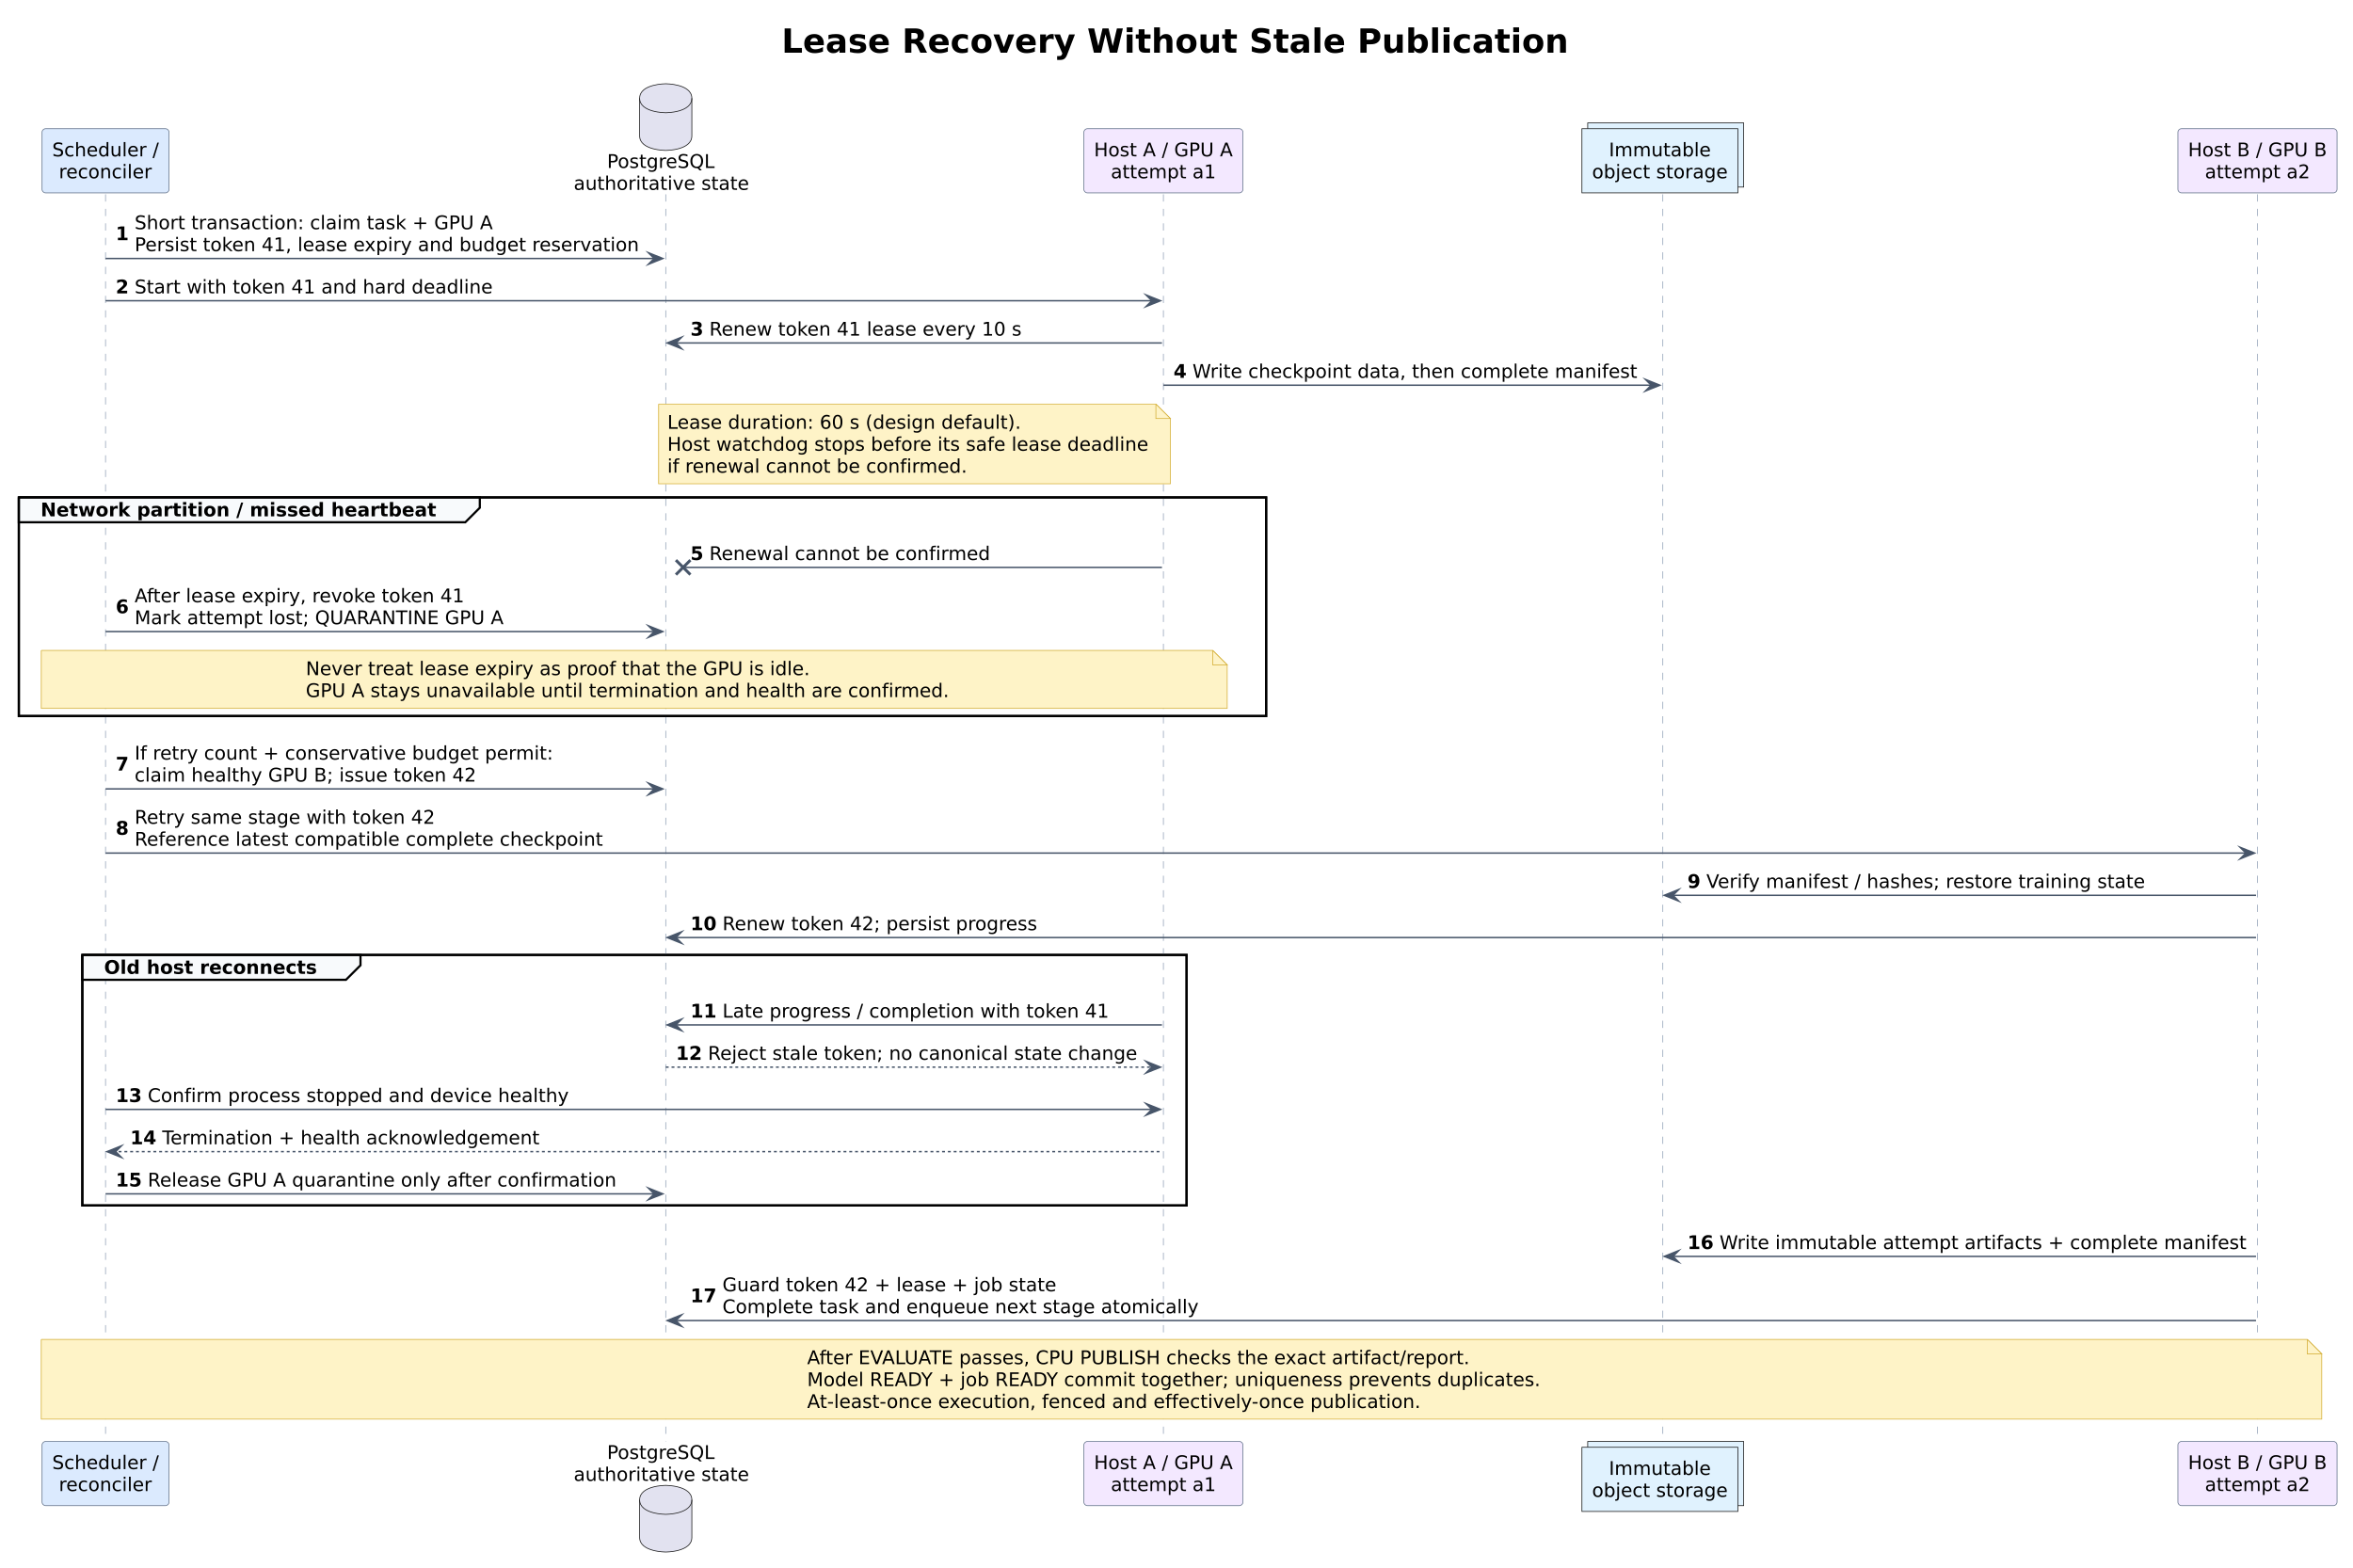
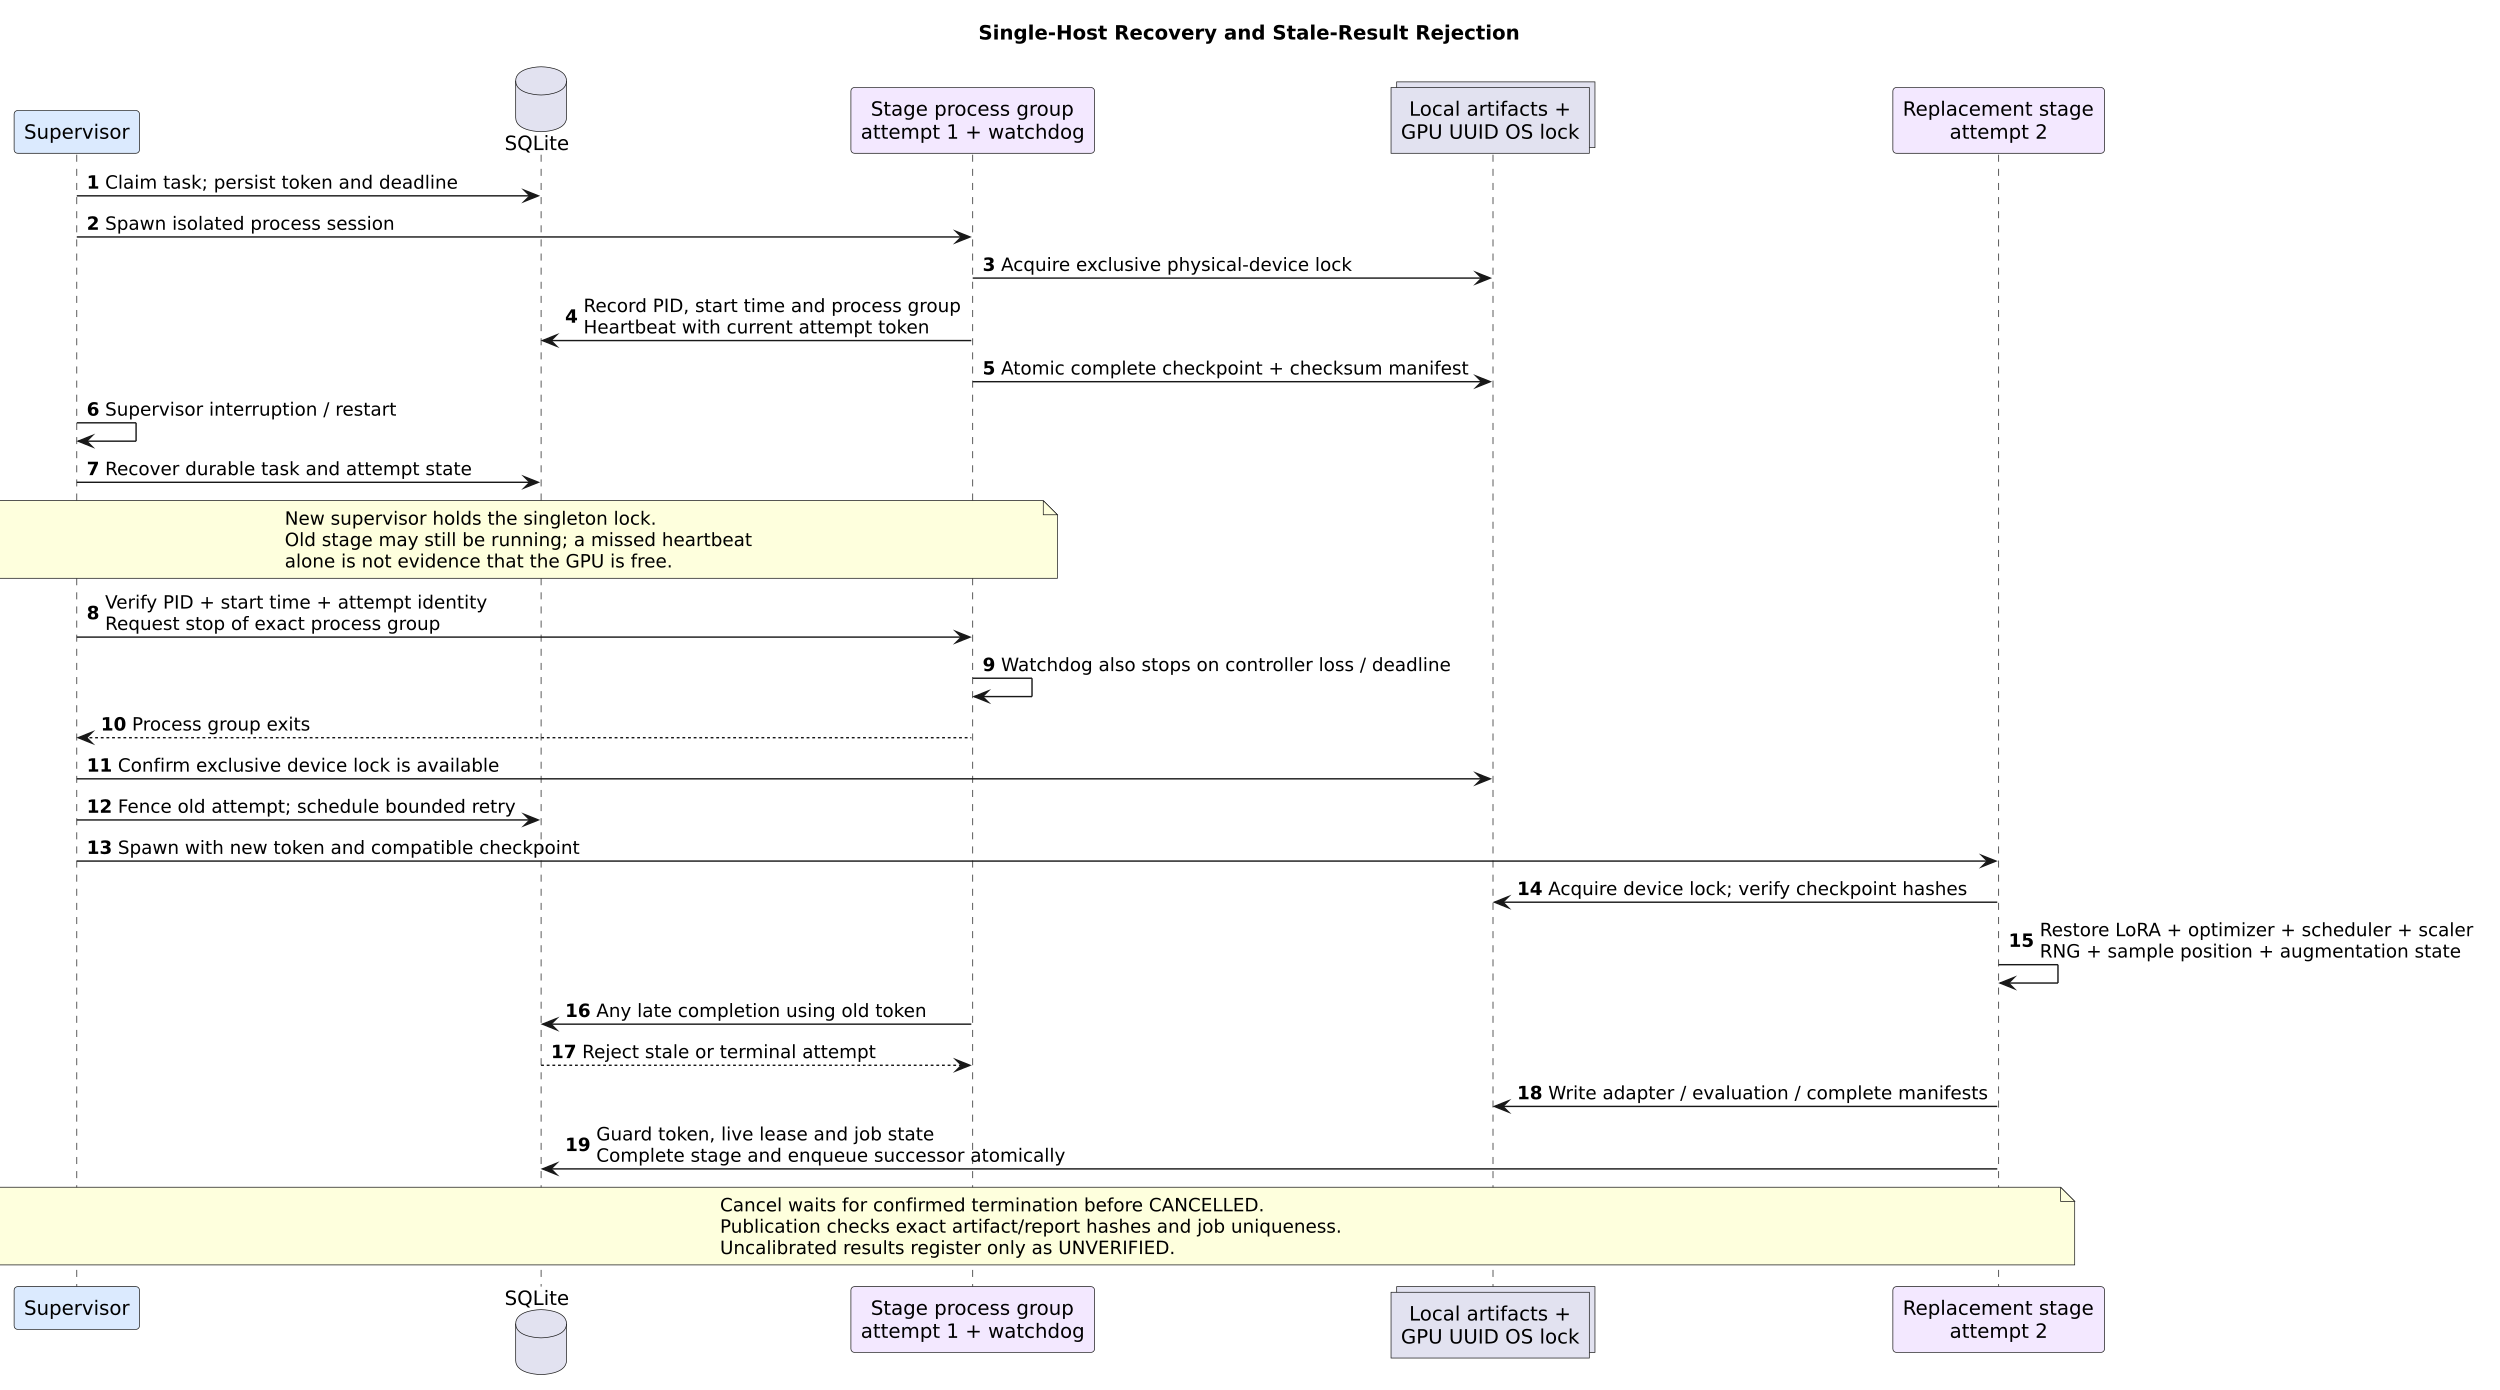
- <svg xmlns="http://www.w3.org/2000/svg" version="1.1" data-diagram-type="SEQUENCE" style="width:1623px;height:1081px;background:#FFFFFF;" width="1623px" height="1081px" viewBox="0 0 1623 1081" zoomAndPan="magnify" preserveAspectRatio="none" contentStyleType="text/css">
+ <svg xmlns="http://www.w3.org/2000/svg" version="1.1" data-diagram-type="SEQUENCE" style="width:1771px;height:984px;background:#FFFFFF;" width="1771px" height="984px" viewBox="0 0 1771 984" zoomAndPan="magnify" preserveAspectRatio="none" contentStyleType="text/css">
  <defs />
  <g font-family="sans-serif" lengthAdjust="spacing">
-     <g class="title" data-source-line="13">
-       <text x="539.106" y="36.349" fill="#000" font-size="23" textLength="542.791" font-weight="700" font-family="DejaVu Sans">Lease Recovery Without Stale Publication</text>
-     </g>
-     <rect x="13" y="343.102" width="860.329" height="150.797" fill="none" style="stroke:#000;stroke-width:1.5;" />
-     <rect x="56.797" y="658.695" width="761.67" height="172.797" fill="none" style="stroke:#000;stroke-width:1.5;" />
-     <g>
-       <rect x="69.297" y="134.039" width="8" height="860.25" fill="#000" fill-opacity="0" />
-       <line x1="72.797" y1="134.039" x2="72.797" y2="994.289" style="stroke:#94A3B8;stroke-width:0.5;stroke-dasharray:5,5;" />
+     <g class="title" data-source-line="5">
+       <text x="693.118" y="27.995" fill="#000" font-size="14" textLength="383.448" font-weight="700" font-family="DejaVu Sans">Single-Host Recovery and Stale-Result Rejection</text>
    </g>
    <g>
-       <rect x="455.705" y="134.039" width="8" height="860.25" fill="#000" fill-opacity="0" />
-       <line x1="459.205" y1="134.039" x2="459.205" y2="994.289" style="stroke:#94A3B8;stroke-width:0.5;stroke-dasharray:5,5;" />
+       <rect x="50.903" y="109.594" width="8" height="801.852" fill="#000" fill-opacity="0" />
+       <line x1="54.403" y1="109.594" x2="54.403" y2="911.445" style="stroke:#181818;stroke-width:0.5;stroke-dasharray:5,5;" />
    </g>
    <g>
-       <rect x="798.968" y="134.039" width="8" height="860.25" fill="#000" fill-opacity="0" />
-       <line x1="802.468" y1="134.039" x2="802.468" y2="994.289" style="stroke:#94A3B8;stroke-width:0.5;stroke-dasharray:5,5;" />
+       <rect x="379.807" y="109.594" width="8" height="801.852" fill="#000" fill-opacity="0" />
+       <line x1="383.307" y1="109.594" x2="383.307" y2="911.445" style="stroke:#181818;stroke-width:0.5;stroke-dasharray:5,5;" />
    </g>
    <g>
-       <rect x="1143.43" y="134.039" width="8" height="860.25" fill="#000" fill-opacity="0" />
-       <line x1="1146.93" y1="134.039" x2="1146.93" y2="994.289" style="stroke:#94A3B8;stroke-width:0.5;stroke-dasharray:5,5;" />
+       <rect x="685.581" y="109.594" width="8" height="801.852" fill="#000" fill-opacity="0" />
+       <line x1="689.081" y1="109.594" x2="689.081" y2="911.445" style="stroke:#181818;stroke-width:0.5;stroke-dasharray:5,5;" />
    </g>
    <g>
-       <rect x="1553.616" y="134.039" width="8" height="860.25" fill="#000" fill-opacity="0" />
-       <line x1="1557.116" y1="134.039" x2="1557.116" y2="994.289" style="stroke:#94A3B8;stroke-width:0.5;stroke-dasharray:5,5;" />
+       <rect x="1054.145" y="109.594" width="8" height="801.852" fill="#000" fill-opacity="0" />
+       <line x1="1057.645" y1="109.594" x2="1057.645" y2="911.445" style="stroke:#181818;stroke-width:0.5;stroke-dasharray:5,5;" />
    </g>
-     <rect x="29" y="88.773" width="87.595" height="44.266" fill="#DBEAFE" style="stroke:#64748B;stroke-width:0.5;" rx="2.5" ry="2.5" />
-     <text x="36" y="107.84" fill="#000" font-size="13" textLength="73.595" font-family="DejaVu Sans">Scheduler /</text>
-     <text x="40.599" y="122.973" fill="#000" font-size="13" textLength="64.397" font-family="DejaVu Sans">reconciler</text>
-     <text x="418.713" y="115.84" fill="#000" font-size="13" textLength="74.985" font-family="DejaVu Sans">PostgreSQL</text>
-     <text x="395.715" y="130.973" fill="#000" font-size="13" textLength="120.98" font-family="DejaVu Sans">authoritative state</text>
-     <path d="M441.205,67.773 C441.205,57.773 459.205,57.773 459.205,57.773 C459.205,57.773 477.205,57.773 477.205,67.773 L477.205,93.773 C477.205,103.773 459.205,103.773 459.205,103.773 C459.205,103.773 441.205,103.773 441.205,93.773 L441.205,67.773" style="stroke:#181818;stroke-width:0.5;" fill="#E2E2F0" />
-     <path d="M441.205,67.773 C441.205,77.773 459.205,77.773 459.205,77.773 C459.205,77.773 477.205,77.773 477.205,67.773" style="stroke:#181818;stroke-width:0.5;" fill="none" />
-     <rect x="747.606" y="88.773" width="109.723" height="44.266" fill="#F3E8FF" style="stroke:#64748B;stroke-width:0.5;" rx="2.5" ry="2.5" />
-     <text x="754.606" y="107.84" fill="#000" font-size="13" textLength="95.723" font-family="DejaVu Sans">Host A / GPU A</text>
-     <text x="766.197" y="122.973" fill="#000" font-size="13" textLength="72.541" font-family="DejaVu Sans">attempt a1</text>
-     <rect x="1095.142" y="84.773" width="107.577" height="44.266" fill="#E0F2FE" style="stroke:#181818;stroke-width:0.5;" />
-     <rect x="1091.142" y="88.773" width="107.577" height="44.266" fill="#E0F2FE" style="stroke:#181818;stroke-width:0.5;" />
-     <text x="1109.767" y="107.84" fill="#000" font-size="13" textLength="70.326" font-family="DejaVu Sans">Immutable</text>
-     <text x="1098.142" y="122.973" fill="#000" font-size="13" textLength="93.577" font-family="DejaVu Sans">object storage</text>
-     <rect x="1502.229" y="88.773" width="109.773" height="44.266" fill="#F3E8FF" style="stroke:#64748B;stroke-width:0.5;" rx="2.5" ry="2.5" />
-     <text x="1509.229" y="107.84" fill="#000" font-size="13" textLength="95.773" font-family="DejaVu Sans">Host B / GPU B</text>
-     <text x="1520.846" y="122.973" fill="#000" font-size="13" textLength="72.541" font-family="DejaVu Sans">attempt a2</text>
-     <rect x="29" y="994.289" width="87.595" height="44.266" fill="#DBEAFE" style="stroke:#64748B;stroke-width:0.5;" rx="2.5" ry="2.5" />
-     <text x="36" y="1013.356" fill="#000" font-size="13" textLength="73.595" font-family="DejaVu Sans">Scheduler /</text>
-     <text x="40.599" y="1028.489" fill="#000" font-size="13" textLength="64.397" font-family="DejaVu Sans">reconciler</text>
-     <text x="418.713" y="1006.356" fill="#000" font-size="13" textLength="74.985" font-family="DejaVu Sans">PostgreSQL</text>
-     <text x="395.715" y="1021.489" fill="#000" font-size="13" textLength="120.98" font-family="DejaVu Sans">authoritative state</text>
-     <path d="M441.205,1034.555 C441.205,1024.555 459.205,1024.555 459.205,1024.555 C459.205,1024.555 477.205,1024.555 477.205,1034.555 L477.205,1060.555 C477.205,1070.555 459.205,1070.555 459.205,1070.555 C459.205,1070.555 441.205,1070.555 441.205,1060.555 L441.205,1034.555" style="stroke:#181818;stroke-width:0.5;" fill="#E2E2F0" />
-     <path d="M441.205,1034.555 C441.205,1044.555 459.205,1044.555 459.205,1044.555 C459.205,1044.555 477.205,1044.555 477.205,1034.555" style="stroke:#181818;stroke-width:0.5;" fill="none" />
-     <rect x="747.606" y="994.289" width="109.723" height="44.266" fill="#F3E8FF" style="stroke:#64748B;stroke-width:0.5;" rx="2.5" ry="2.5" />
-     <text x="754.606" y="1013.356" fill="#000" font-size="13" textLength="95.723" font-family="DejaVu Sans">Host A / GPU A</text>
-     <text x="766.197" y="1028.489" fill="#000" font-size="13" textLength="72.541" font-family="DejaVu Sans">attempt a1</text>
-     <rect x="1095.142" y="994.289" width="107.577" height="44.266" fill="#E0F2FE" style="stroke:#181818;stroke-width:0.5;" />
-     <rect x="1091.142" y="998.289" width="107.577" height="44.266" fill="#E0F2FE" style="stroke:#181818;stroke-width:0.5;" />
-     <text x="1109.767" y="1017.356" fill="#000" font-size="13" textLength="70.326" font-family="DejaVu Sans">Immutable</text>
-     <text x="1098.142" y="1032.489" fill="#000" font-size="13" textLength="93.577" font-family="DejaVu Sans">object storage</text>
-     <rect x="1502.229" y="994.289" width="109.773" height="44.266" fill="#F3E8FF" style="stroke:#64748B;stroke-width:0.5;" rx="2.5" ry="2.5" />
-     <text x="1509.229" y="1013.356" fill="#000" font-size="13" textLength="95.773" font-family="DejaVu Sans">Host B / GPU B</text>
-     <text x="1520.846" y="1028.489" fill="#000" font-size="13" textLength="72.541" font-family="DejaVu Sans">attempt a2</text>
-     <polygon points="447.205,174.305,457.205,178.305,447.205,182.305,451.205,178.305" fill="#475569" style="stroke:#475569;stroke-width:1;stroke-linejoin:miter;stroke-miterlimit:10;" />
-     <line x1="72.797" y1="178.305" x2="453.205" y2="178.305" style="stroke:#475569;stroke-width:1;" />
-     <text x="79.797" y="165.672" fill="#000" font-size="13" font-weight="700" font-family="DejaVu Sans">1</text>
-     <text x="92.843" y="158.106" fill="#000" font-size="13" textLength="247.076" font-family="DejaVu Sans">Short transaction: claim task + GPU A</text>
-     <text x="92.843" y="173.239" fill="#000" font-size="13" textLength="349.362" font-family="DejaVu Sans">Persist token 41, lease expiry and budget reservation</text>
-     <polygon points="790.468,203.438,800.468,207.438,790.468,211.438,794.468,207.438" fill="#475569" style="stroke:#475569;stroke-width:1;stroke-linejoin:miter;stroke-miterlimit:10;" />
-     <line x1="72.797" y1="207.438" x2="796.468" y2="207.438" style="stroke:#475569;stroke-width:1;" />
-     <text x="79.797" y="202.372" fill="#000" font-size="13" font-weight="700" font-family="DejaVu Sans">2</text>
-     <text x="92.843" y="202.372" fill="#000" font-size="13" textLength="247.679" font-family="DejaVu Sans">Start with token 41 and hard deadline</text>
-     <polygon points="470.205,232.57,460.205,236.57,470.205,240.57,466.205,236.57" fill="#475569" style="stroke:#475569;stroke-width:1;stroke-linejoin:miter;stroke-miterlimit:10;" />
-     <line x1="464.205" y1="236.57" x2="801.468" y2="236.57" style="stroke:#475569;stroke-width:1;" />
-     <text x="476.205" y="231.504" fill="#000" font-size="13" font-weight="700" font-family="DejaVu Sans">3</text>
-     <text x="489.25" y="231.504" fill="#000" font-size="13" textLength="216.442" font-family="DejaVu Sans">Renew token 41 lease every 10 s</text>
-     <polygon points="1134.93,261.703,1144.93,265.703,1134.93,269.703,1138.93,265.703" fill="#475569" style="stroke:#475569;stroke-width:1;stroke-linejoin:miter;stroke-miterlimit:10;" />
-     <line x1="802.468" y1="265.703" x2="1140.93" y2="265.703" style="stroke:#475569;stroke-width:1;" />
-     <text x="809.468" y="260.637" fill="#000" font-size="13" font-weight="700" font-family="DejaVu Sans">4</text>
-     <text x="822.513" y="260.637" fill="#000" font-size="13" textLength="307.417" font-family="DejaVu Sans">Write checkpoint data, then complete manifest</text>
-     <path d="M454.282,278.703 L454.282,333.703 L807.282,333.703 L807.282,288.703 L797.282,278.703 L454.282,278.703" style="stroke:#D4AF37;stroke-width:0.5;" fill="#FEF3C7" />
-     <path d="M797.282,278.703 L797.282,288.703 L807.282,288.703 L797.282,278.703" style="stroke:#D4AF37;stroke-width:0.5;" fill="#FEF3C7" />
-     <text x="460.282" y="295.77" fill="#000" font-size="13" textLength="244.182" font-family="DejaVu Sans">Lease duration: 60 s (design default).</text>
-     <text x="460.282" y="310.903" fill="#000" font-size="13" textLength="332.109" font-family="DejaVu Sans">Host watchdog stops before its safe lease deadline</text>
-     <text x="460.282" y="326.036" fill="#000" font-size="13" textLength="207.321" font-family="DejaVu Sans">if renewal cannot be confirmed.</text>
-     <path d="M13,343.102 L330.956,343.102 L330.956,350.234 L320.956,360.234 L13,360.234 L13,343.102" style="stroke:#000;stroke-width:1.5;" fill="#F8FAFC" />
-     <rect x="13" y="343.102" width="860.329" height="150.797" fill="none" style="stroke:#000;stroke-width:1.5;" />
-     <text x="28" y="356.168" fill="#000" font-size="13" textLength="272.956" font-weight="700" font-family="DejaVu Sans">Network partition / missed heartbeat</text>
-     <line x1="466.205" y1="386.367" x2="476.205" y2="396.367" style="stroke:#475569;stroke-width:2;" />
-     <line x1="466.205" y1="396.367" x2="476.205" y2="386.367" style="stroke:#475569;stroke-width:2;" />
-     <line x1="471.205" y1="391.367" x2="801.468" y2="391.367" style="stroke:#475569;stroke-width:1;" />
-     <text x="476.205" y="386.301" fill="#000" font-size="13" font-weight="700" font-family="DejaVu Sans">5</text>
-     <text x="489.25" y="386.301" fill="#000" font-size="13" textLength="194.556" font-family="DejaVu Sans">Renewal cannot be confirmed</text>
-     <polygon points="447.205,431.633,457.205,435.633,447.205,439.633,451.205,435.633" fill="#475569" style="stroke:#475569;stroke-width:1;stroke-linejoin:miter;stroke-miterlimit:10;" />
-     <line x1="72.797" y1="435.633" x2="453.205" y2="435.633" style="stroke:#475569;stroke-width:1;" />
-     <text x="79.797" y="423" fill="#000" font-size="13" font-weight="700" font-family="DejaVu Sans">6</text>
-     <text x="92.843" y="415.434" fill="#000" font-size="13" textLength="229.519" font-family="DejaVu Sans">After lease expiry, revoke token 41</text>
-     <text x="92.843" y="430.567" fill="#000" font-size="13" textLength="255.03" font-family="DejaVu Sans">Mark attempt lost; QUARANTINE GPU A</text>
-     <path d="M28.468,448.633 L28.468,488.633 L846.468,488.633 L846.468,458.633 L836.468,448.633 L28.468,448.633" style="stroke:#D4AF37;stroke-width:0.5;" fill="#FEF3C7" />
-     <path d="M836.468,448.633 L836.468,458.633 L846.468,458.633 L836.468,448.633" style="stroke:#D4AF37;stroke-width:0.5;" fill="#FEF3C7" />
-     <text x="210.917" y="465.7" fill="#000" font-size="13" textLength="348.499" font-family="DejaVu Sans">Never treat lease expiry as proof that the GPU is idle.</text>
-     <text x="210.917" y="480.833" fill="#000" font-size="13" textLength="444.431" font-family="DejaVu Sans">GPU A stays unavailable until termination and health are confirmed.</text>
-     <polygon points="447.205,540.164,457.205,544.164,447.205,548.164,451.205,544.164" fill="#475569" style="stroke:#475569;stroke-width:1;stroke-linejoin:miter;stroke-miterlimit:10;" />
-     <line x1="72.797" y1="544.164" x2="453.205" y2="544.164" style="stroke:#475569;stroke-width:1;" />
-     <text x="79.797" y="531.532" fill="#000" font-size="13" font-weight="700" font-family="DejaVu Sans">7</text>
-     <text x="92.843" y="523.965" fill="#000" font-size="13" textLength="289.206" font-family="DejaVu Sans">If retry count + conservative budget permit:</text>
-     <text x="92.843" y="539.098" fill="#000" font-size="13" textLength="236.12" font-family="DejaVu Sans">claim healthy GPU B; issue token 42</text>
-     <polygon points="1545.116,584.43,1555.116,588.43,1545.116,592.43,1549.116,588.43" fill="#475569" style="stroke:#475569;stroke-width:1;stroke-linejoin:miter;stroke-miterlimit:10;" />
-     <line x1="72.797" y1="588.43" x2="1551.116" y2="588.43" style="stroke:#475569;stroke-width:1;" />
-     <text x="79.797" y="575.797" fill="#000" font-size="13" font-weight="700" font-family="DejaVu Sans">8</text>
-     <text x="92.843" y="568.231" fill="#000" font-size="13" textLength="208.254" font-family="DejaVu Sans">Retry same stage with token 42</text>
-     <text x="92.843" y="583.364" fill="#000" font-size="13" textLength="323.896" font-family="DejaVu Sans">Reference latest compatible complete checkpoint</text>
-     <polygon points="1157.93,613.563,1147.93,617.563,1157.93,621.563,1153.93,617.563" fill="#475569" style="stroke:#475569;stroke-width:1;stroke-linejoin:miter;stroke-miterlimit:10;" />
-     <line x1="1151.93" y1="617.563" x2="1556.116" y2="617.563" style="stroke:#475569;stroke-width:1;" />
-     <text x="1163.93" y="612.497" fill="#000" font-size="13" font-weight="700" font-family="DejaVu Sans">9</text>
-     <text x="1176.976" y="612.497" fill="#000" font-size="13" textLength="304.389" font-family="DejaVu Sans">Verify manifest / hashes; restore training state</text>
-     <polygon points="470.205,642.695,460.205,646.695,470.205,650.695,466.205,646.695" fill="#475569" style="stroke:#475569;stroke-width:1;stroke-linejoin:miter;stroke-miterlimit:10;" />
-     <line x1="464.205" y1="646.695" x2="1556.116" y2="646.695" style="stroke:#475569;stroke-width:1;" />
-     <text x="476.205" y="641.629" fill="#000" font-size="13" textLength="18.091" font-weight="700" font-family="DejaVu Sans">10</text>
-     <text x="498.296" y="641.629" fill="#000" font-size="13" textLength="218.708" font-family="DejaVu Sans">Renew token 42; persist progress</text>
-     <path d="M56.797,658.695 L248.65,658.695 L248.65,665.828 L238.65,675.828 L56.797,675.828 L56.797,658.695" style="stroke:#000;stroke-width:1.5;" fill="#F8FAFC" />
-     <rect x="56.797" y="658.695" width="761.67" height="172.797" fill="none" style="stroke:#000;stroke-width:1.5;" />
-     <text x="71.797" y="671.762" fill="#000" font-size="13" textLength="146.853" font-weight="700" font-family="DejaVu Sans">Old host reconnects</text>
-     <polygon points="470.205,702.961,460.205,706.961,470.205,710.961,466.205,706.961" fill="#475569" style="stroke:#475569;stroke-width:1;stroke-linejoin:miter;stroke-miterlimit:10;" />
-     <line x1="464.205" y1="706.961" x2="801.468" y2="706.961" style="stroke:#475569;stroke-width:1;" />
-     <text x="476.205" y="701.895" fill="#000" font-size="13" textLength="18.091" font-weight="700" font-family="DejaVu Sans">11</text>
-     <text x="498.296" y="701.895" fill="#000" font-size="13" textLength="267.636" font-family="DejaVu Sans">Late progress / completion with token 41</text>
-     <polygon points="790.468,732.094,800.468,736.094,790.468,740.094,794.468,736.094" fill="#475569" style="stroke:#475569;stroke-width:1;stroke-linejoin:miter;stroke-miterlimit:10;" />
-     <line x1="459.205" y1="736.094" x2="796.468" y2="736.094" style="stroke:#475569;stroke-width:1;stroke-dasharray:2,2;" />
-     <text x="466.205" y="731.028" fill="#000" font-size="13" textLength="18.091" font-weight="700" font-family="DejaVu Sans">12</text>
-     <text x="488.296" y="731.028" fill="#000" font-size="13" textLength="297.172" font-family="DejaVu Sans">Reject stale token; no canonical state change</text>
-     <polygon points="790.468,761.227,800.468,765.227,790.468,769.227,794.468,765.227" fill="#475569" style="stroke:#475569;stroke-width:1;stroke-linejoin:miter;stroke-miterlimit:10;" />
-     <line x1="72.797" y1="765.227" x2="796.468" y2="765.227" style="stroke:#475569;stroke-width:1;" />
-     <text x="79.797" y="760.161" fill="#000" font-size="13" textLength="18.091" font-weight="700" font-family="DejaVu Sans">13</text>
-     <text x="101.888" y="760.161" fill="#000" font-size="13" textLength="290.951" font-family="DejaVu Sans">Confirm process stopped and device healthy</text>
-     <polygon points="83.797,790.359,73.797,794.359,83.797,798.359,79.797,794.359" fill="#475569" style="stroke:#475569;stroke-width:1;stroke-linejoin:miter;stroke-miterlimit:10;" />
-     <line x1="77.797" y1="794.359" x2="801.468" y2="794.359" style="stroke:#475569;stroke-width:1;stroke-dasharray:2,2;" />
-     <text x="89.797" y="789.293" fill="#000" font-size="13" textLength="18.091" font-weight="700" font-family="DejaVu Sans">14</text>
-     <text x="111.888" y="789.293" fill="#000" font-size="13" textLength="262.685" font-family="DejaVu Sans">Termination + health acknowledgement</text>
-     <polygon points="447.205,819.492,457.205,823.492,447.205,827.492,451.205,823.492" fill="#475569" style="stroke:#475569;stroke-width:1;stroke-linejoin:miter;stroke-miterlimit:10;" />
-     <line x1="72.797" y1="823.492" x2="453.205" y2="823.492" style="stroke:#475569;stroke-width:1;" />
-     <text x="79.797" y="818.426" fill="#000" font-size="13" textLength="18.091" font-weight="700" font-family="DejaVu Sans">15</text>
-     <text x="101.888" y="818.426" fill="#000" font-size="13" textLength="324.333" font-family="DejaVu Sans">Release GPU A quarantine only after confirmation</text>
-     <polygon points="1157.93,862.625,1147.93,866.625,1157.93,870.625,1153.93,866.625" fill="#475569" style="stroke:#475569;stroke-width:1;stroke-linejoin:miter;stroke-miterlimit:10;" />
-     <line x1="1151.93" y1="866.625" x2="1556.116" y2="866.625" style="stroke:#475569;stroke-width:1;" />
-     <text x="1163.93" y="861.559" fill="#000" font-size="13" textLength="18.091" font-weight="700" font-family="DejaVu Sans">16</text>
-     <text x="1186.021" y="861.559" fill="#000" font-size="13" textLength="364.095" font-family="DejaVu Sans">Write immutable attempt artifacts + complete manifest</text>
-     <polygon points="470.205,906.891,460.205,910.891,470.205,914.891,466.205,910.891" fill="#475569" style="stroke:#475569;stroke-width:1;stroke-linejoin:miter;stroke-miterlimit:10;" />
-     <line x1="464.205" y1="910.891" x2="1556.116" y2="910.891" style="stroke:#475569;stroke-width:1;" />
-     <text x="476.205" y="898.258" fill="#000" font-size="13" textLength="18.091" font-weight="700" font-family="DejaVu Sans">17</text>
-     <text x="498.296" y="890.692" fill="#000" font-size="13" textLength="231.042" font-family="DejaVu Sans">Guard token 42 + lease + job state</text>
-     <text x="498.296" y="905.825" fill="#000" font-size="13" textLength="328.669" font-family="DejaVu Sans">Complete task and enqueue next stage atomically</text>
-     <path d="M28.455,923.891 L28.455,978.891 L1601.455,978.891 L1601.455,933.891 L1591.455,923.891 L28.455,923.891" style="stroke:#D4AF37;stroke-width:0.5;" fill="#FEF3C7" />
-     <path d="M1591.455,923.891 L1591.455,933.891 L1601.455,933.891 L1591.455,923.891" style="stroke:#D4AF37;stroke-width:0.5;" fill="#FEF3C7" />
-     <text x="556.731" y="940.958" fill="#000" font-size="13" textLength="460.63" font-family="DejaVu Sans">After EVALUATE passes, CPU PUBLISH checks the exact artifact/report.</text>
-     <text x="556.731" y="956.09" fill="#000" font-size="13" textLength="507.451" font-family="DejaVu Sans">Model READY + job READY commit together; uniqueness prevents duplicates.</text>
-     <text x="556.731" y="971.223" fill="#000" font-size="13" textLength="423.744" font-family="DejaVu Sans">At-least-once execution, fenced and effectively-once publication.</text>
+     <g>
+       <rect x="1412.369" y="109.594" width="8" height="801.852" fill="#000" fill-opacity="0" />
+       <line x1="1415.869" y1="109.594" x2="1415.869" y2="911.445" style="stroke:#181818;stroke-width:0.5;stroke-dasharray:5,5;" />
+     </g>
+     <rect x="10" y="78.297" width="88.806" height="30.297" fill="#DBEAFE" style="stroke:#181818;stroke-width:0.5;" rx="2.5" ry="2.5" />
+     <text x="17" y="98.292" fill="#000" font-size="14" textLength="74.806" font-family="DejaVu Sans">Supervisor</text>
+     <text x="357.458" y="106.292" fill="#000" font-size="14" textLength="45.698" font-family="DejaVu Sans">SQLite</text>
+     <path d="M365.307,57.297 C365.307,47.297 383.307,47.297 383.307,47.297 C383.307,47.297 401.307,47.297 401.307,57.297 L401.307,83.297 C401.307,93.297 383.307,93.297 383.307,93.297 C383.307,93.297 365.307,93.297 365.307,83.297 L365.307,57.297" style="stroke:#181818;stroke-width:0.5;" fill="#E2E2F0" />
+     <path d="M365.307,57.297 C365.307,67.297 383.307,67.297 383.307,67.297 C383.307,67.297 401.307,67.297 401.307,57.297" style="stroke:#181818;stroke-width:0.5;" fill="none" />
+     <rect x="602.78" y="62" width="172.601" height="46.594" fill="#F3E8FF" style="stroke:#181818;stroke-width:0.5;" rx="2.5" ry="2.5" />
+     <text x="616.866" y="81.995" fill="#000" font-size="14" textLength="144.43" font-family="DejaVu Sans">Stage process group</text>
+     <text x="609.78" y="98.292" fill="#000" font-size="14" textLength="158.601" font-family="DejaVu Sans">attempt 1 + watchdog</text>
+     <rect x="989.416" y="58" width="140.458" height="46.594" fill="#E2E2F0" style="stroke:#181818;stroke-width:0.5;" />
+     <rect x="985.416" y="62" width="140.458" height="46.594" fill="#E2E2F0" style="stroke:#181818;stroke-width:0.5;" />
+     <text x="998.213" y="81.995" fill="#000" font-size="14" textLength="114.864" font-family="DejaVu Sans">Local artifacts +</text>
+     <text x="992.416" y="98.292" fill="#000" font-size="14" textLength="126.458" font-family="DejaVu Sans">GPU UUID OS lock</text>
+     <rect x="1340.903" y="62" width="149.933" height="46.594" fill="#F3E8FF" style="stroke:#181818;stroke-width:0.5;" rx="2.5" ry="2.5" />
+     <text x="1347.903" y="81.995" fill="#000" font-size="14" textLength="135.933" font-family="DejaVu Sans">Replacement stage</text>
+     <text x="1381.098" y="98.292" fill="#000" font-size="14" textLength="69.542" font-family="DejaVu Sans">attempt 2</text>
+     <rect x="10" y="911.445" width="88.806" height="30.297" fill="#DBEAFE" style="stroke:#181818;stroke-width:0.5;" rx="2.5" ry="2.5" />
+     <text x="17" y="931.44" fill="#000" font-size="14" textLength="74.806" font-family="DejaVu Sans">Supervisor</text>
+     <text x="357.458" y="924.44" fill="#000" font-size="14" textLength="45.698" font-family="DejaVu Sans">SQLite</text>
+     <path d="M365.307,937.742 C365.307,927.742 383.307,927.742 383.307,927.742 C383.307,927.742 401.307,927.742 401.307,937.742 L401.307,963.742 C401.307,973.742 383.307,973.742 383.307,973.742 C383.307,973.742 365.307,973.742 365.307,963.742 L365.307,937.742" style="stroke:#181818;stroke-width:0.5;" fill="#E2E2F0" />
+     <path d="M365.307,937.742 C365.307,947.742 383.307,947.742 383.307,947.742 C383.307,947.742 401.307,947.742 401.307,937.742" style="stroke:#181818;stroke-width:0.5;" fill="none" />
+     <rect x="602.78" y="911.445" width="172.601" height="46.594" fill="#F3E8FF" style="stroke:#181818;stroke-width:0.5;" rx="2.5" ry="2.5" />
+     <text x="616.866" y="931.44" fill="#000" font-size="14" textLength="144.43" font-family="DejaVu Sans">Stage process group</text>
+     <text x="609.78" y="947.737" fill="#000" font-size="14" textLength="158.601" font-family="DejaVu Sans">attempt 1 + watchdog</text>
+     <rect x="989.416" y="911.445" width="140.458" height="46.594" fill="#E2E2F0" style="stroke:#181818;stroke-width:0.5;" />
+     <rect x="985.416" y="915.445" width="140.458" height="46.594" fill="#E2E2F0" style="stroke:#181818;stroke-width:0.5;" />
+     <text x="998.213" y="935.44" fill="#000" font-size="14" textLength="114.864" font-family="DejaVu Sans">Local artifacts +</text>
+     <text x="992.416" y="951.737" fill="#000" font-size="14" textLength="126.458" font-family="DejaVu Sans">GPU UUID OS lock</text>
+     <rect x="1340.903" y="911.445" width="149.933" height="46.594" fill="#F3E8FF" style="stroke:#181818;stroke-width:0.5;" rx="2.5" ry="2.5" />
+     <text x="1347.903" y="931.44" fill="#000" font-size="14" textLength="135.933" font-family="DejaVu Sans">Replacement stage</text>
+     <text x="1381.098" y="947.737" fill="#000" font-size="14" textLength="69.542" font-family="DejaVu Sans">attempt 2</text>
+     <polygon points="371.307,134.727,381.307,138.727,371.307,142.727,375.307,138.727" fill="#181818" style="stroke:#181818;stroke-width:1;stroke-linejoin:miter;stroke-miterlimit:10;" />
+     <line x1="54.403" y1="138.727" x2="377.307" y2="138.727" style="stroke:#181818;stroke-width:1;" />
+     <text x="61.403" y="133.661" fill="#000" font-size="13" font-weight="700" font-family="DejaVu Sans">1</text>
+     <text x="74.448" y="133.661" fill="#000" font-size="13" textLength="250.39" font-family="DejaVu Sans">Claim task; persist token and deadline</text>
+     <polygon points="677.081,163.859,687.081,167.859,677.081,171.859,681.081,167.859" fill="#181818" style="stroke:#181818;stroke-width:1;stroke-linejoin:miter;stroke-miterlimit:10;" />
+     <line x1="54.403" y1="167.859" x2="683.081" y2="167.859" style="stroke:#181818;stroke-width:1;" />
+     <text x="61.403" y="162.793" fill="#000" font-size="13" font-weight="700" font-family="DejaVu Sans">2</text>
+     <text x="74.448" y="162.793" fill="#000" font-size="13" textLength="205.366" font-family="DejaVu Sans">Spawn isolated process session</text>
+     <polygon points="1045.645,192.992,1055.645,196.992,1045.645,200.992,1049.645,196.992" fill="#181818" style="stroke:#181818;stroke-width:1;stroke-linejoin:miter;stroke-miterlimit:10;" />
+     <line x1="689.081" y1="196.992" x2="1051.645" y2="196.992" style="stroke:#181818;stroke-width:1;" />
+     <text x="696.081" y="191.926" fill="#000" font-size="13" font-weight="700" font-family="DejaVu Sans">3</text>
+     <text x="709.126" y="191.926" fill="#000" font-size="13" textLength="249.577" font-family="DejaVu Sans">Acquire exclusive physical-device lock</text>
+     <polygon points="394.307,237.258,384.307,241.258,394.307,245.258,390.307,241.258" fill="#181818" style="stroke:#181818;stroke-width:1;stroke-linejoin:miter;stroke-miterlimit:10;" />
+     <line x1="388.307" y1="241.258" x2="688.081" y2="241.258" style="stroke:#181818;stroke-width:1;" />
+     <text x="400.307" y="228.625" fill="#000" font-size="13" font-weight="700" font-family="DejaVu Sans">4</text>
+     <text x="413.353" y="221.059" fill="#000" font-size="13" textLength="268.728" font-family="DejaVu Sans">Record PID, start time and process group</text>
+     <text x="413.353" y="236.192" fill="#000" font-size="13" textLength="246.003" font-family="DejaVu Sans">Heartbeat with current attempt token</text>
+     <polygon points="1045.645,266.391,1055.645,270.391,1045.645,274.391,1049.645,270.391" fill="#181818" style="stroke:#181818;stroke-width:1;stroke-linejoin:miter;stroke-miterlimit:10;" />
+     <line x1="689.081" y1="270.391" x2="1051.645" y2="270.391" style="stroke:#181818;stroke-width:1;" />
+     <text x="696.081" y="265.325" fill="#000" font-size="13" font-weight="700" font-family="DejaVu Sans">5</text>
+     <text x="709.126" y="265.325" fill="#000" font-size="13" textLength="331.519" font-family="DejaVu Sans">Atomic complete checkpoint + checksum manifest</text>
+     <line x1="54.403" y1="299.523" x2="96.403" y2="299.523" style="stroke:#181818;stroke-width:1;" />
+     <line x1="96.403" y1="299.523" x2="96.403" y2="312.523" style="stroke:#181818;stroke-width:1;" />
+     <line x1="55.403" y1="312.523" x2="96.403" y2="312.523" style="stroke:#181818;stroke-width:1;" />
+     <polygon points="65.403,308.523,55.403,312.523,65.403,316.523,61.403,312.523" fill="#181818" style="stroke:#181818;stroke-width:1;stroke-linejoin:miter;stroke-miterlimit:10;" />
+     <text x="61.403" y="294.458" fill="#000" font-size="13" font-weight="700" font-family="DejaVu Sans">6</text>
+     <text x="74.448" y="294.458" fill="#000" font-size="13" textLength="206.889" font-family="DejaVu Sans">Supervisor interruption / restart</text>
+     <polygon points="371.307,337.656,381.307,341.656,371.307,345.656,375.307,341.656" fill="#181818" style="stroke:#181818;stroke-width:1;stroke-linejoin:miter;stroke-miterlimit:10;" />
+     <line x1="54.403" y1="341.656" x2="377.307" y2="341.656" style="stroke:#181818;stroke-width:1;" />
+     <text x="61.403" y="336.59" fill="#000" font-size="13" font-weight="700" font-family="DejaVu Sans">7</text>
+     <text x="74.448" y="336.59" fill="#000" font-size="13" textLength="260.419" font-family="DejaVu Sans">Recover durable task and attempt state</text>
+     <path d="M-5.949,354.656 L-5.949,409.656 L749.051,409.656 L749.051,364.656 L739.051,354.656 L-5.949,354.656" style="stroke:#181818;stroke-width:0.5;" fill="#FEFFDD" />
+     <path d="M739.051,354.656 L739.051,364.656 L749.051,364.656 L739.051,354.656" style="stroke:#181818;stroke-width:0.5;" fill="#FEFFDD" />
+     <text x="201.711" y="371.723" fill="#000" font-size="13" textLength="263.313" font-family="DejaVu Sans">New supervisor holds the singleton lock.</text>
+     <text x="201.711" y="386.856" fill="#000" font-size="13" textLength="331.062" font-family="DejaVu Sans">Old stage may still be running; a missed heartbeat</text>
+     <text x="201.711" y="401.989" fill="#000" font-size="13" textLength="275.038" font-family="DejaVu Sans">alone is not evidence that the GPU is free.</text>
+     <polygon points="677.081,447.32,687.081,451.32,677.081,455.32,681.081,451.32" fill="#181818" style="stroke:#181818;stroke-width:1;stroke-linejoin:miter;stroke-miterlimit:10;" />
+     <line x1="54.403" y1="451.32" x2="683.081" y2="451.32" style="stroke:#181818;stroke-width:1;" />
+     <text x="61.403" y="438.688" fill="#000" font-size="13" font-weight="700" font-family="DejaVu Sans">8</text>
+     <text x="74.448" y="431.122" fill="#000" font-size="13" textLength="271.934" font-family="DejaVu Sans">Verify PID + start time + attempt identity</text>
+     <text x="74.448" y="446.254" fill="#000" font-size="13" textLength="238.843" font-family="DejaVu Sans">Request stop of exact process group</text>
+     <line x1="689.081" y1="480.453" x2="731.081" y2="480.453" style="stroke:#181818;stroke-width:1;" />
+     <line x1="731.081" y1="480.453" x2="731.081" y2="493.453" style="stroke:#181818;stroke-width:1;" />
+     <line x1="690.081" y1="493.453" x2="731.081" y2="493.453" style="stroke:#181818;stroke-width:1;" />
+     <polygon points="700.081,489.453,690.081,493.453,700.081,497.453,696.081,493.453" fill="#181818" style="stroke:#181818;stroke-width:1;stroke-linejoin:miter;stroke-miterlimit:10;" />
+     <text x="696.081" y="475.387" fill="#000" font-size="13" font-weight="700" font-family="DejaVu Sans">9</text>
+     <text x="709.126" y="475.387" fill="#000" font-size="13" textLength="319.757" font-family="DejaVu Sans">Watchdog also stops on controller loss / deadline</text>
+     <polygon points="65.403,518.586,55.403,522.586,65.403,526.586,61.403,522.586" fill="#181818" style="stroke:#181818;stroke-width:1;stroke-linejoin:miter;stroke-miterlimit:10;" />
+     <line x1="59.403" y1="522.586" x2="688.081" y2="522.586" style="stroke:#181818;stroke-width:1;stroke-dasharray:2,2;" />
+     <text x="71.403" y="517.52" fill="#000" font-size="13" textLength="18.091" font-weight="700" font-family="DejaVu Sans">10</text>
+     <text x="93.494" y="517.52" fill="#000" font-size="13" textLength="127.309" font-family="DejaVu Sans">Process group exits</text>
+     <polygon points="1045.645,547.719,1055.645,551.719,1045.645,555.719,1049.645,551.719" fill="#181818" style="stroke:#181818;stroke-width:1;stroke-linejoin:miter;stroke-miterlimit:10;" />
+     <line x1="54.403" y1="551.719" x2="1051.645" y2="551.719" style="stroke:#181818;stroke-width:1;" />
+     <text x="61.403" y="546.653" fill="#000" font-size="13" textLength="18.091" font-weight="700" font-family="DejaVu Sans">11</text>
+     <text x="83.494" y="546.653" fill="#000" font-size="13" textLength="270.899" font-family="DejaVu Sans">Confirm exclusive device lock is available</text>
+     <polygon points="371.307,576.852,381.307,580.852,371.307,584.852,375.307,580.852" fill="#181818" style="stroke:#181818;stroke-width:1;stroke-linejoin:miter;stroke-miterlimit:10;" />
+     <line x1="54.403" y1="580.852" x2="377.307" y2="580.852" style="stroke:#181818;stroke-width:1;" />
+     <text x="61.403" y="575.786" fill="#000" font-size="13" textLength="18.091" font-weight="700" font-family="DejaVu Sans">12</text>
+     <text x="83.494" y="575.786" fill="#000" font-size="13" textLength="282.813" font-family="DejaVu Sans">Fence old attempt; schedule bounded retry</text>
+     <polygon points="1403.869,605.984,1413.869,609.984,1403.869,613.984,1407.869,609.984" fill="#181818" style="stroke:#181818;stroke-width:1;stroke-linejoin:miter;stroke-miterlimit:10;" />
+     <line x1="54.403" y1="609.984" x2="1409.869" y2="609.984" style="stroke:#181818;stroke-width:1;" />
+     <text x="61.403" y="604.918" fill="#000" font-size="13" textLength="18.091" font-weight="700" font-family="DejaVu Sans">13</text>
+     <text x="83.494" y="604.918" fill="#000" font-size="13" textLength="327.628" font-family="DejaVu Sans">Spawn with new token and compatible checkpoint</text>
+     <polygon points="1068.645,635.117,1058.645,639.117,1068.645,643.117,1064.645,639.117" fill="#181818" style="stroke:#181818;stroke-width:1;stroke-linejoin:miter;stroke-miterlimit:10;" />
+     <line x1="1062.645" y1="639.117" x2="1414.869" y2="639.117" style="stroke:#181818;stroke-width:1;" />
+     <text x="1074.645" y="634.051" fill="#000" font-size="13" textLength="18.091" font-weight="700" font-family="DejaVu Sans">14</text>
+     <text x="1096.736" y="634.051" fill="#000" font-size="13" textLength="297.591" font-family="DejaVu Sans">Acquire device lock; verify checkpoint hashes</text>
+     <line x1="1415.869" y1="683.383" x2="1457.869" y2="683.383" style="stroke:#181818;stroke-width:1;" />
+     <line x1="1457.869" y1="683.383" x2="1457.869" y2="696.383" style="stroke:#181818;stroke-width:1;" />
+     <line x1="1416.869" y1="696.383" x2="1457.869" y2="696.383" style="stroke:#181818;stroke-width:1;" />
+     <polygon points="1426.869,692.383,1416.869,696.383,1426.869,700.383,1422.869,696.383" fill="#181818" style="stroke:#181818;stroke-width:1;stroke-linejoin:miter;stroke-miterlimit:10;" />
+     <text x="1422.869" y="670.75" fill="#000" font-size="13" textLength="18.091" font-weight="700" font-family="DejaVu Sans">15</text>
+     <text x="1444.96" y="663.184" fill="#000" font-size="13" textLength="308.725" font-family="DejaVu Sans">Restore LoRA + optimizer + scheduler + scaler</text>
+     <text x="1444.96" y="678.317" fill="#000" font-size="13" textLength="298.422" font-family="DejaVu Sans">RNG + sample position + augmentation state</text>
+     <polygon points="394.307,721.516,384.307,725.516,394.307,729.516,390.307,725.516" fill="#181818" style="stroke:#181818;stroke-width:1;stroke-linejoin:miter;stroke-miterlimit:10;" />
+     <line x1="388.307" y1="725.516" x2="688.081" y2="725.516" style="stroke:#181818;stroke-width:1;" />
+     <text x="400.307" y="720.45" fill="#000" font-size="13" textLength="18.091" font-weight="700" font-family="DejaVu Sans">16</text>
+     <text x="422.398" y="720.45" fill="#000" font-size="13" textLength="234.438" font-family="DejaVu Sans">Any late completion using old token</text>
+     <polygon points="677.081,750.648,687.081,754.648,677.081,758.648,681.081,754.648" fill="#181818" style="stroke:#181818;stroke-width:1;stroke-linejoin:miter;stroke-miterlimit:10;" />
+     <line x1="383.307" y1="754.648" x2="683.081" y2="754.648" style="stroke:#181818;stroke-width:1;stroke-dasharray:2,2;" />
+     <text x="390.307" y="749.583" fill="#000" font-size="13" textLength="18.091" font-weight="700" font-family="DejaVu Sans">17</text>
+     <text x="412.398" y="749.583" fill="#000" font-size="13" textLength="208.863" font-family="DejaVu Sans">Reject stale or terminal attempt</text>
+     <polygon points="1068.645,779.781,1058.645,783.781,1068.645,787.781,1064.645,783.781" fill="#181818" style="stroke:#181818;stroke-width:1;stroke-linejoin:miter;stroke-miterlimit:10;" />
+     <line x1="1062.645" y1="783.781" x2="1414.869" y2="783.781" style="stroke:#181818;stroke-width:1;" />
+     <text x="1074.645" y="778.715" fill="#000" font-size="13" textLength="18.091" font-weight="700" font-family="DejaVu Sans">18</text>
+     <text x="1096.736" y="778.715" fill="#000" font-size="13" textLength="312.133" font-family="DejaVu Sans">Write adapter / evaluation / complete manifests</text>
+     <polygon points="394.307,824.047,384.307,828.047,394.307,832.047,390.307,828.047" fill="#181818" style="stroke:#181818;stroke-width:1;stroke-linejoin:miter;stroke-miterlimit:10;" />
+     <line x1="388.307" y1="828.047" x2="1414.869" y2="828.047" style="stroke:#181818;stroke-width:1;" />
+     <text x="400.307" y="815.415" fill="#000" font-size="13" textLength="18.091" font-weight="700" font-family="DejaVu Sans">19</text>
+     <text x="422.398" y="807.848" fill="#000" font-size="13" textLength="240.087" font-family="DejaVu Sans">Guard token, live lease and job state</text>
+     <text x="422.398" y="822.981" fill="#000" font-size="13" textLength="332.293" font-family="DejaVu Sans">Complete stage and enqueue successor atomically</text>
+     <path d="M-0.282,841.047 L-0.282,896.047 L1469.718,896.047 L1469.718,851.047 L1459.718,841.047 L-0.282,841.047" style="stroke:#181818;stroke-width:0.5;" fill="#FEFFDD" />
+     <path d="M1459.718,841.047 L1459.718,851.047 L1469.718,851.047 L1459.718,841.047" style="stroke:#181818;stroke-width:0.5;" fill="#FEFFDD" />
+     <text x="510.052" y="858.114" fill="#000" font-size="13" textLength="386.35" font-family="DejaVu Sans">Cancel waits for confirmed termination before CANCELLED.</text>
+     <text x="510.052" y="873.247" fill="#000" font-size="13" textLength="441.168" font-family="DejaVu Sans">Publication checks exact artifact/report hashes and job uniqueness.</text>
+     <text x="510.052" y="888.379" fill="#000" font-size="13" textLength="323.039" font-family="DejaVu Sans">Uncalibrated results register only as UNVERIFIED.</text>
  </g>
</svg>
